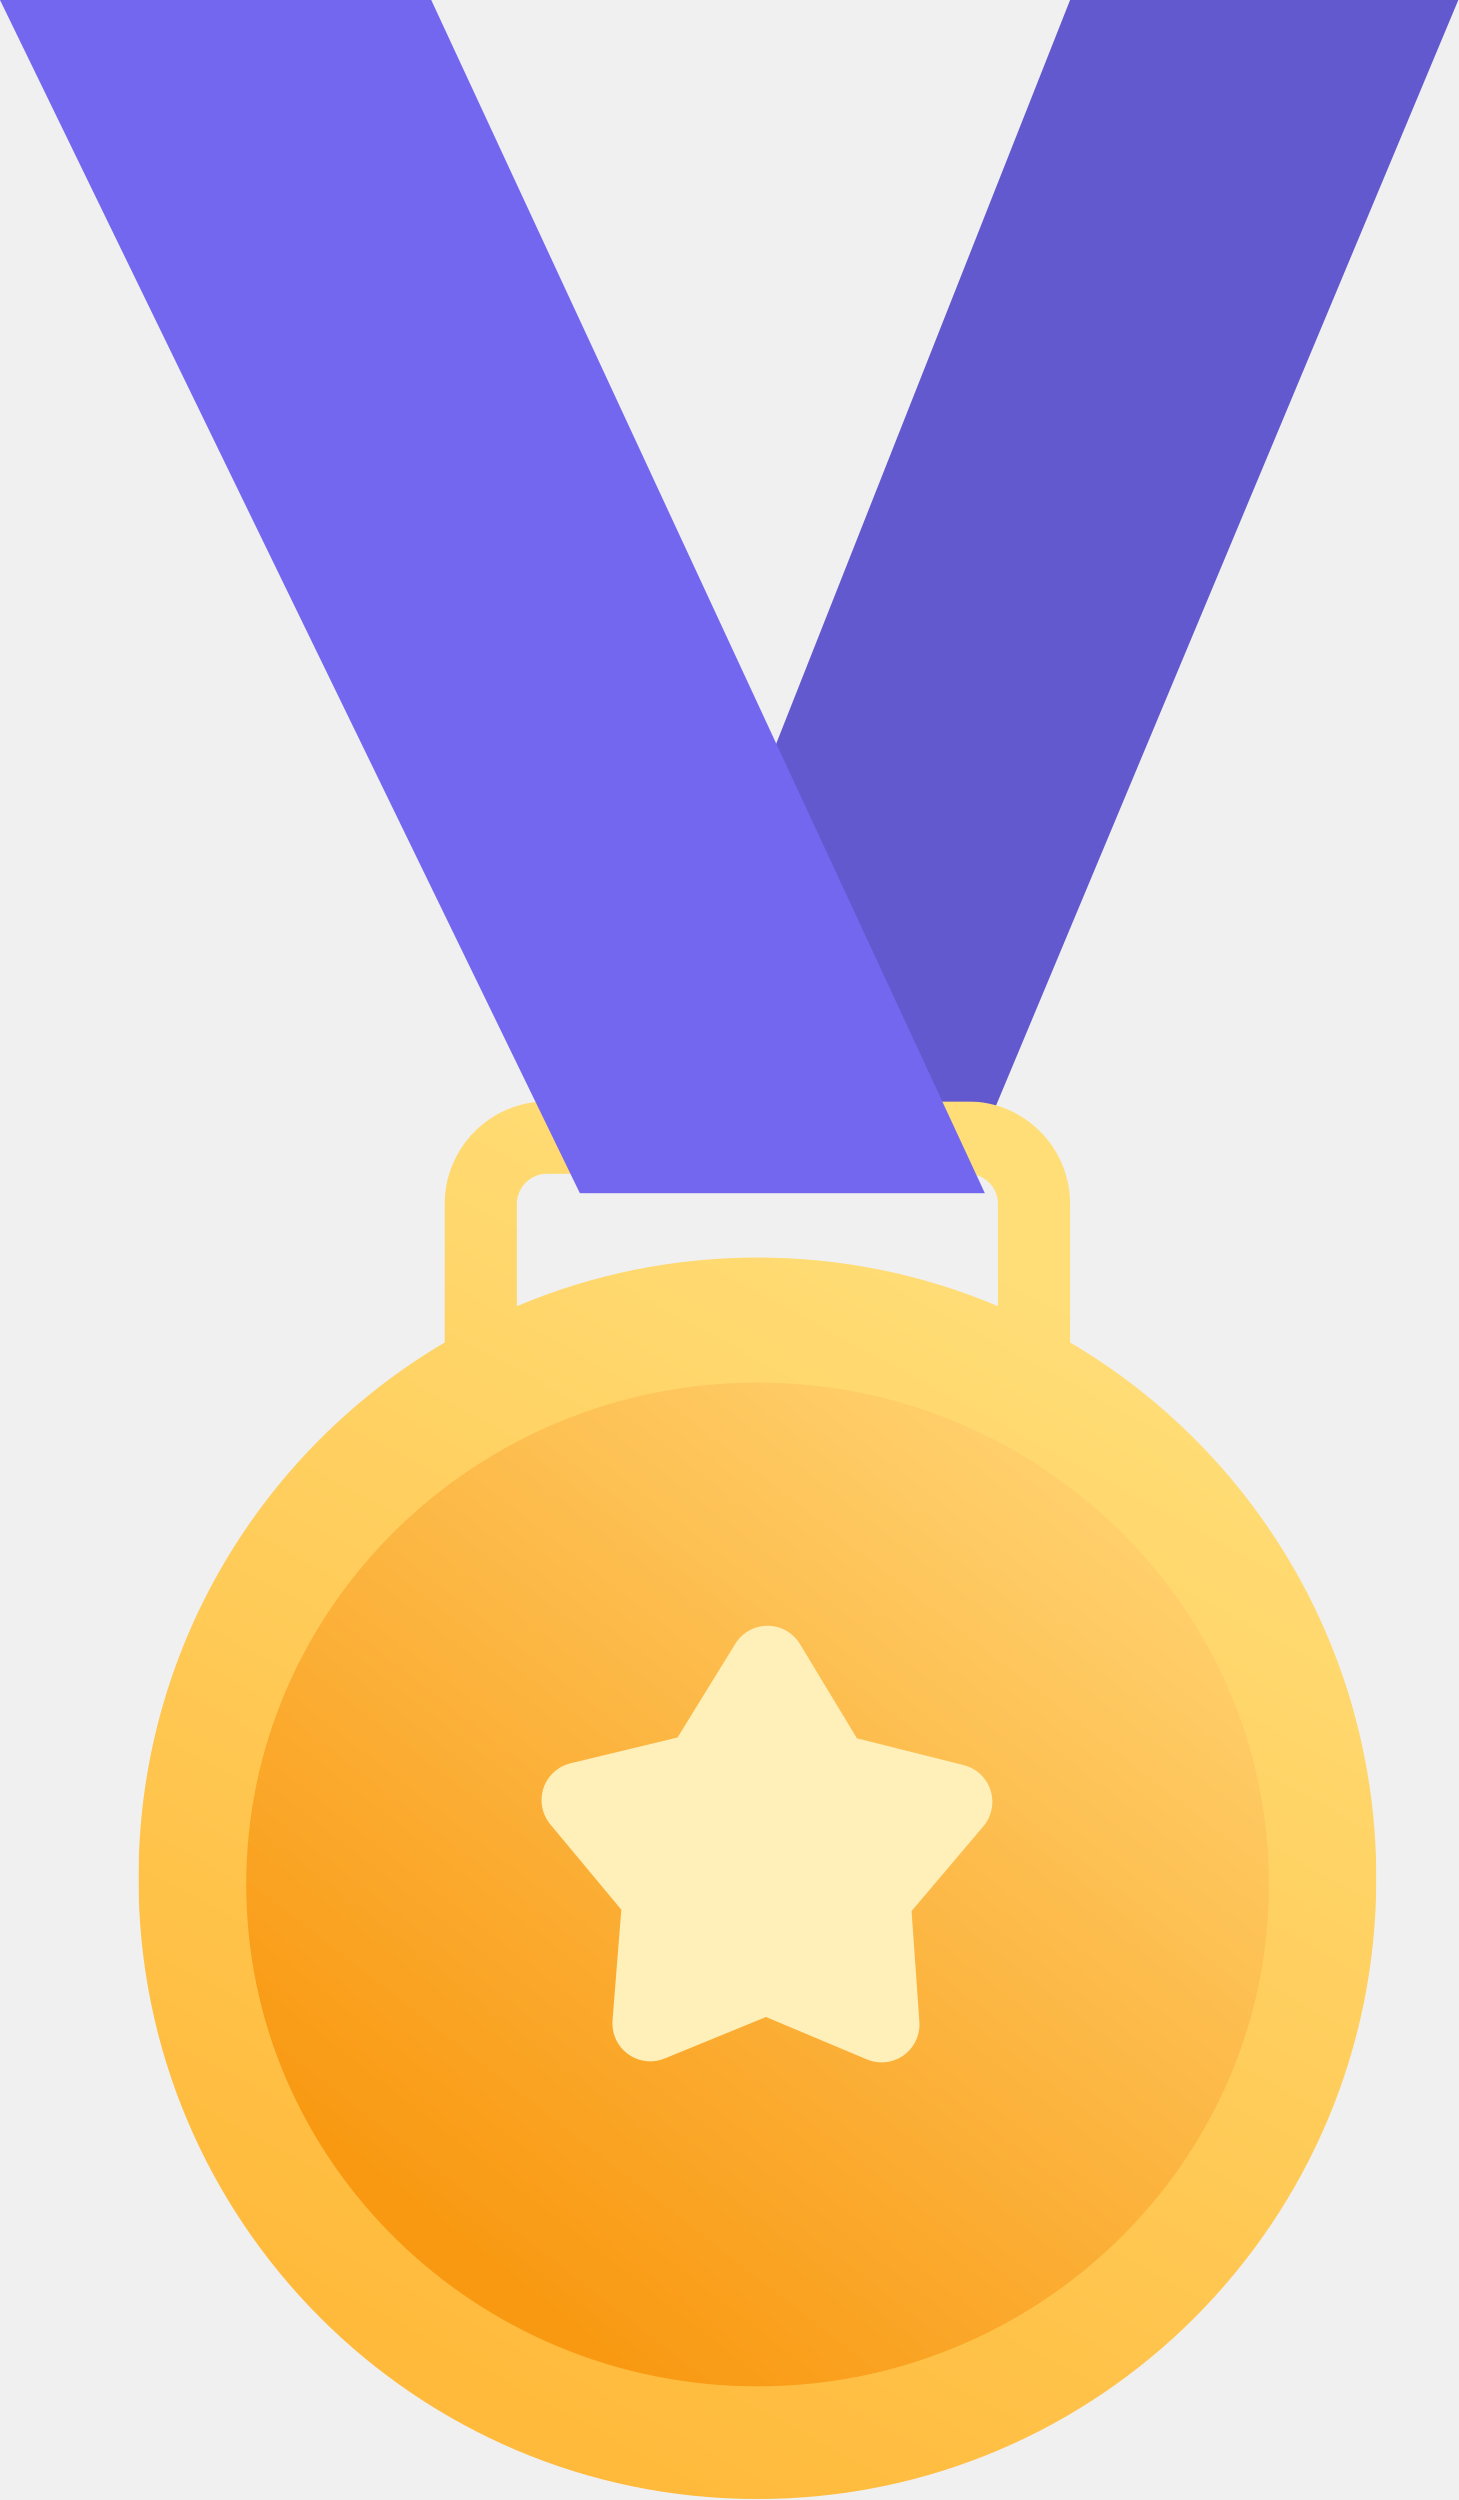
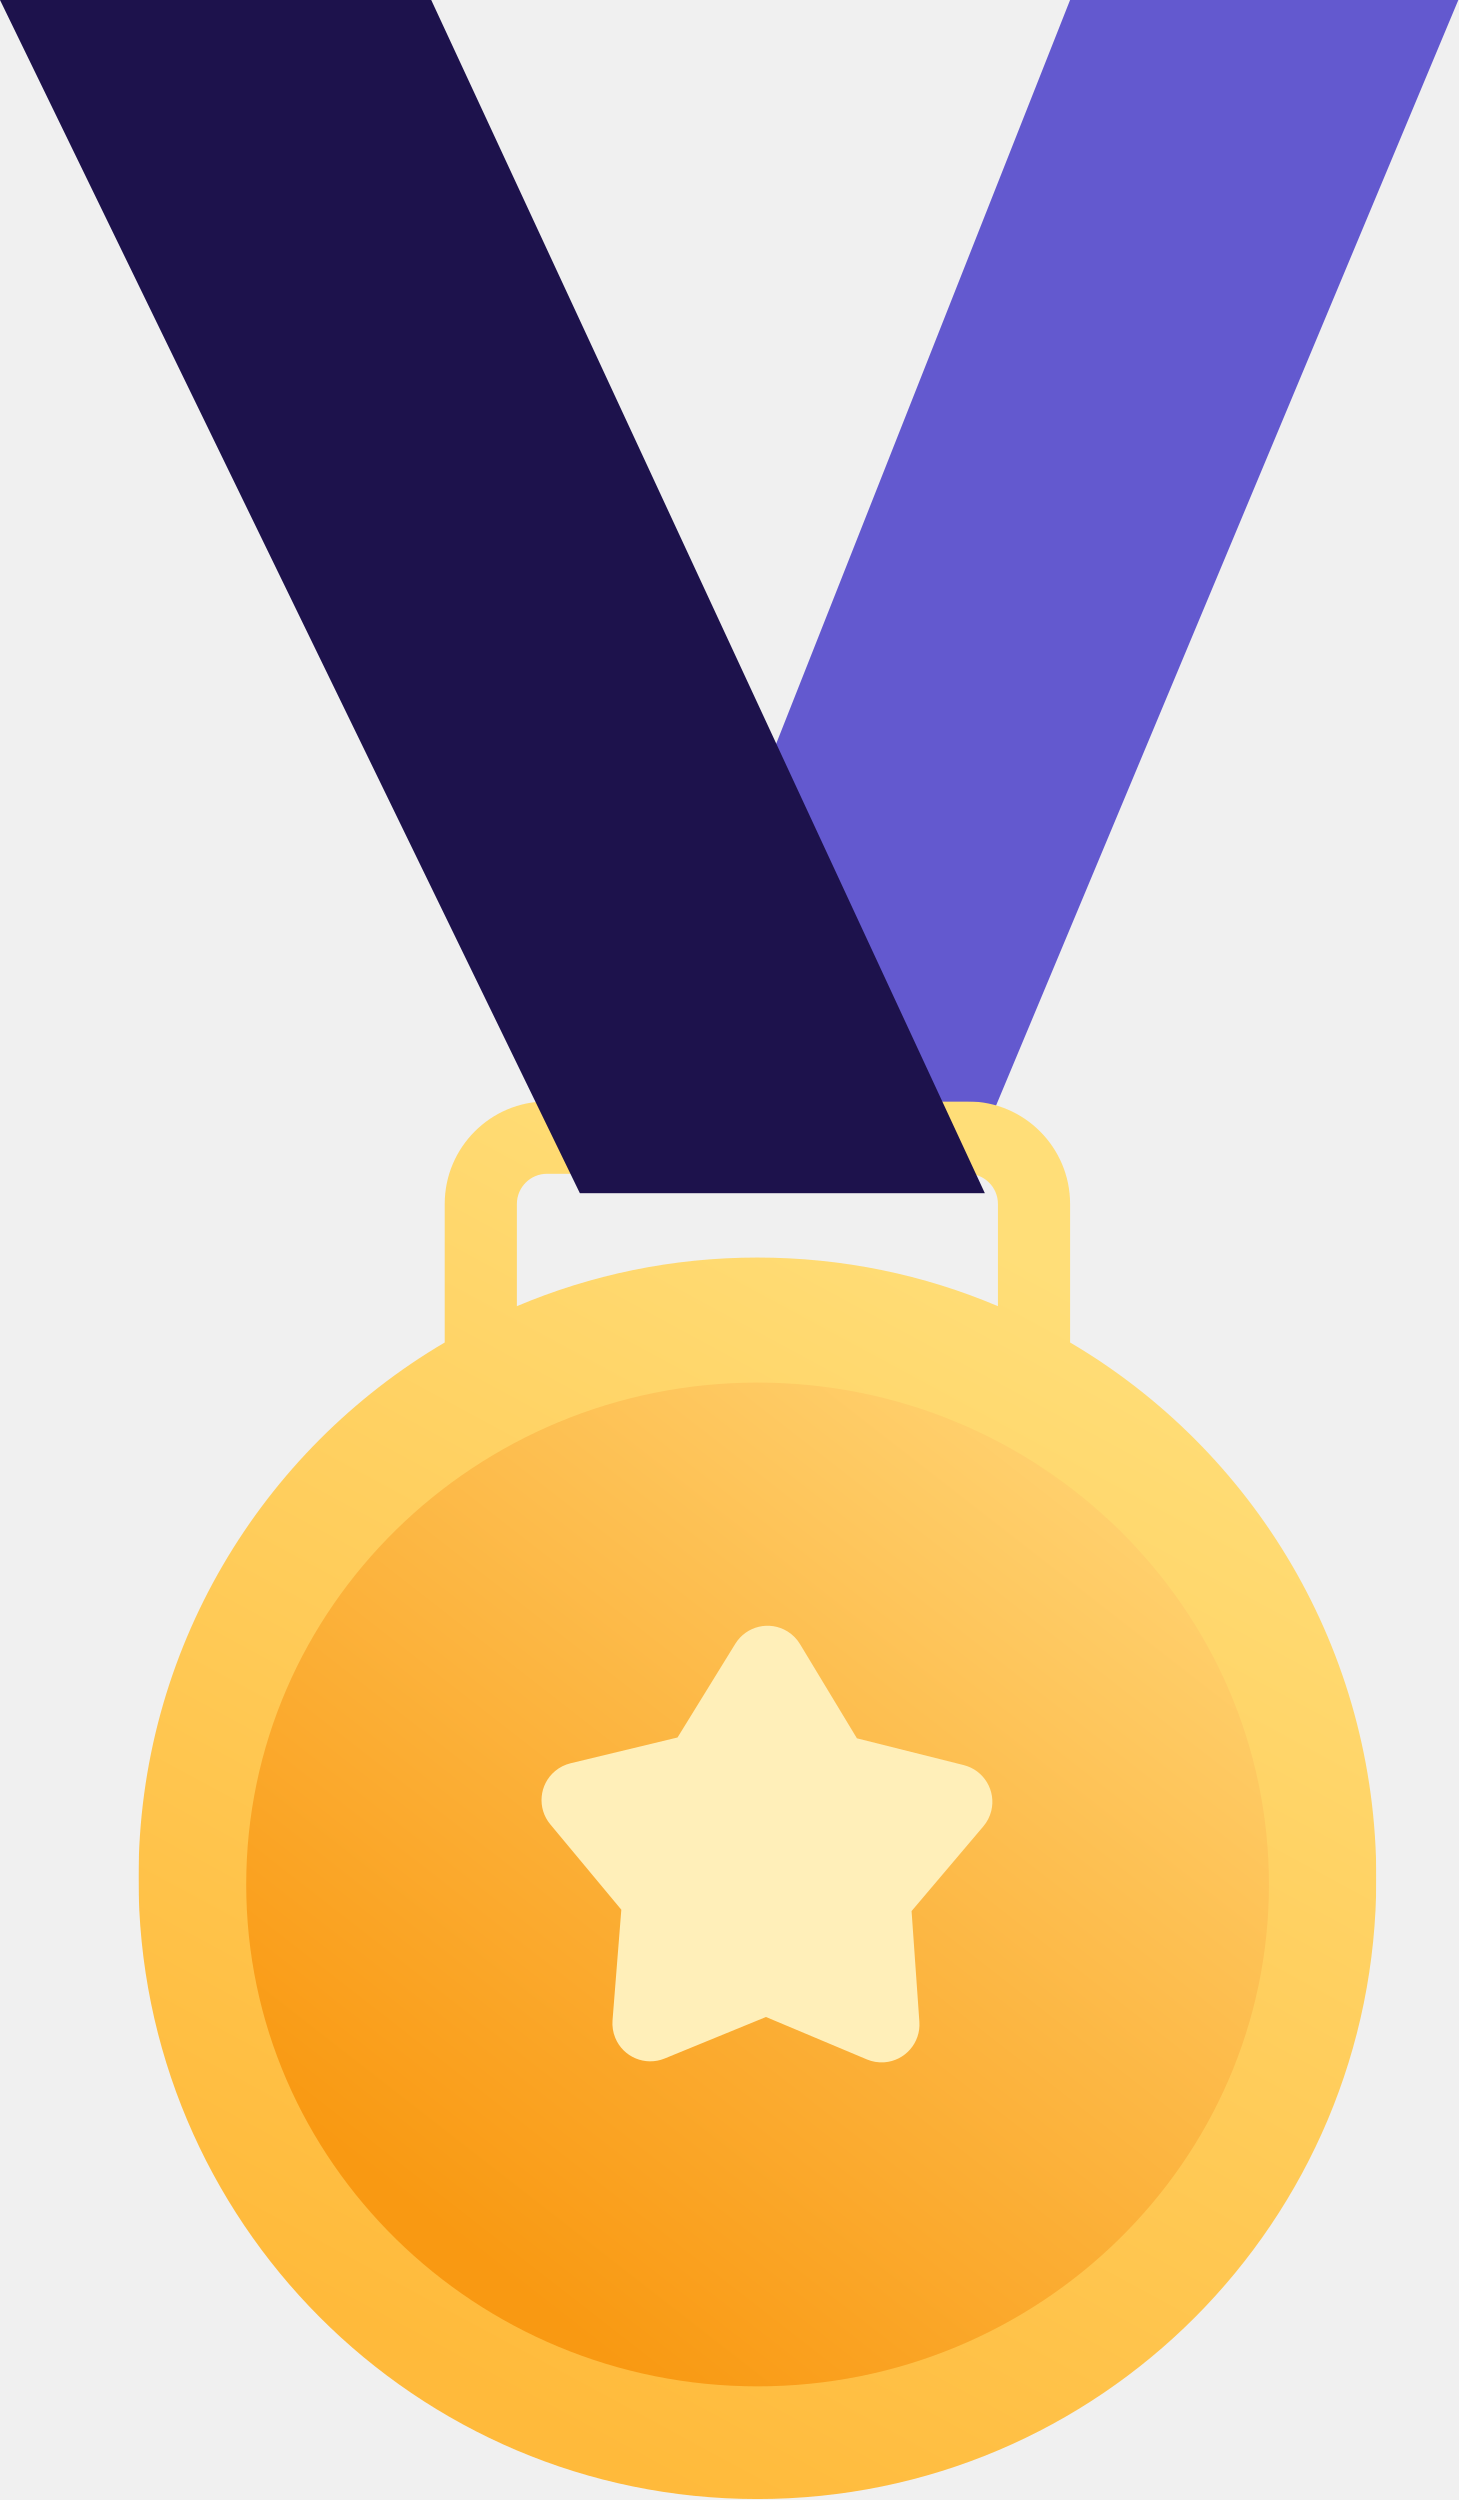
<svg xmlns="http://www.w3.org/2000/svg" xmlns:xlink="http://www.w3.org/1999/xlink" width="77px" height="132px" viewBox="0 0 77 132" version="1.1">
  <defs>
    <polygon id="path-1" points="0.312 0.155 65.67 0.155 65.67 73.949 0.312 73.949" />
    <linearGradient x1="74.194%" y1="12.412%" x2="34.456%" y2="95.336%" id="linearGradient-3">
      <stop stop-color="#FFDE78" offset="0%" />
      <stop stop-color="#FFBA3B" offset="100%" />
    </linearGradient>
    <linearGradient x1="84.444%" y1="12.871%" x2="24.603%" y2="88.537%" id="linearGradient-4">
      <stop stop-color="#FFD06D" offset="0%" />
      <stop stop-color="#F99912" offset="100%" />
    </linearGradient>
  </defs>
  <g id="⚙️-Symbols" stroke="none" stroke-width="1" fill="none" fill-rule="evenodd">
    <g id="28)-Widgets/1)-Advanced/Congratulations" transform="translate(-236, 0)">
      <g id="Badge" transform="translate(236, 0)">
        <polygon id="Fill-1" fill="#6359CF" points="56.5 0 32 62 51.075 62 77 0" />
        <g id="Group-4" transform="translate(7, 58)">
          <mask id="mask-2" fill="white">
            <use xlink:href="#path-1" />
          </mask>
          <g id="Clip-3" />
          <path d="M20.291,10.966 L20.291,5.568 C20.291,4.691 21.003,3.976 21.879,3.976 L44.103,3.976 C44.978,3.976 45.691,4.691 45.691,5.568 L45.691,10.966 C41.787,9.312 37.495,8.398 32.991,8.398 C28.487,8.398 24.195,9.312 20.291,10.966 M49.501,12.883 L49.501,5.568 C49.501,2.583 47.079,0.155 44.103,0.155 L21.879,0.155 C18.902,0.155 16.481,2.583 16.481,5.568 L16.481,12.883 C6.808,18.574 0.312,29.113 0.312,41.174 C0.312,59.275 14.943,73.949 32.991,73.949 C51.039,73.949 65.67,59.275 65.67,41.174 C65.67,29.113 59.175,18.574 49.501,12.883" id="Fill-2" fill="url(#linearGradient-3)" mask="url(#mask-2)" />
        </g>
        <path d="M40,126 C25.111,126 13,114.113 13,99.5 C13,84.887 25.111,73 40,73 C54.888,73 67,84.887 67,99.5 C67,114.113 54.888,126 40,126" id="Fill-5" fill="url(#linearGradient-4)" />
        <path d="M45.772,108.738 L40.443,106.497 L40.443,106.497 L35.094,108.689 C34.072,109.108 32.903,108.619 32.485,107.597 C32.366,107.307 32.317,106.993 32.341,106.68 L32.806,100.833 L32.806,100.833 L29.055,96.325 C28.349,95.476 28.464,94.214 29.314,93.508 C29.549,93.312 29.826,93.173 30.124,93.101 L35.774,91.739 L35.774,91.739 L38.825,86.79 C39.404,85.85 40.637,85.558 41.577,86.137 C41.848,86.304 42.075,86.533 42.239,86.806 L45.245,91.783 L45.245,91.783 L50.883,93.197 C51.955,93.466 52.605,94.552 52.337,95.624 C52.262,95.921 52.12,96.197 51.922,96.43 L48.131,100.904 L48.131,100.904 L48.543,106.755 C48.62,107.856 47.79,108.812 46.688,108.89 C46.375,108.912 46.061,108.86 45.772,108.738 Z" id="Fill-105" fill="#FFEFB9" />
-         <polygon id="Fill-116" fill="#7367F0" points="1.5262791e-13 0 22.769 0 52 63 30.617 63" />
+         <polygon id="Fill-116" fill="#1d124c" points="1.5262791e-13 0 22.769 0 52 63 30.617 63" />
      </g>
    </g>
  </g>
</svg>
